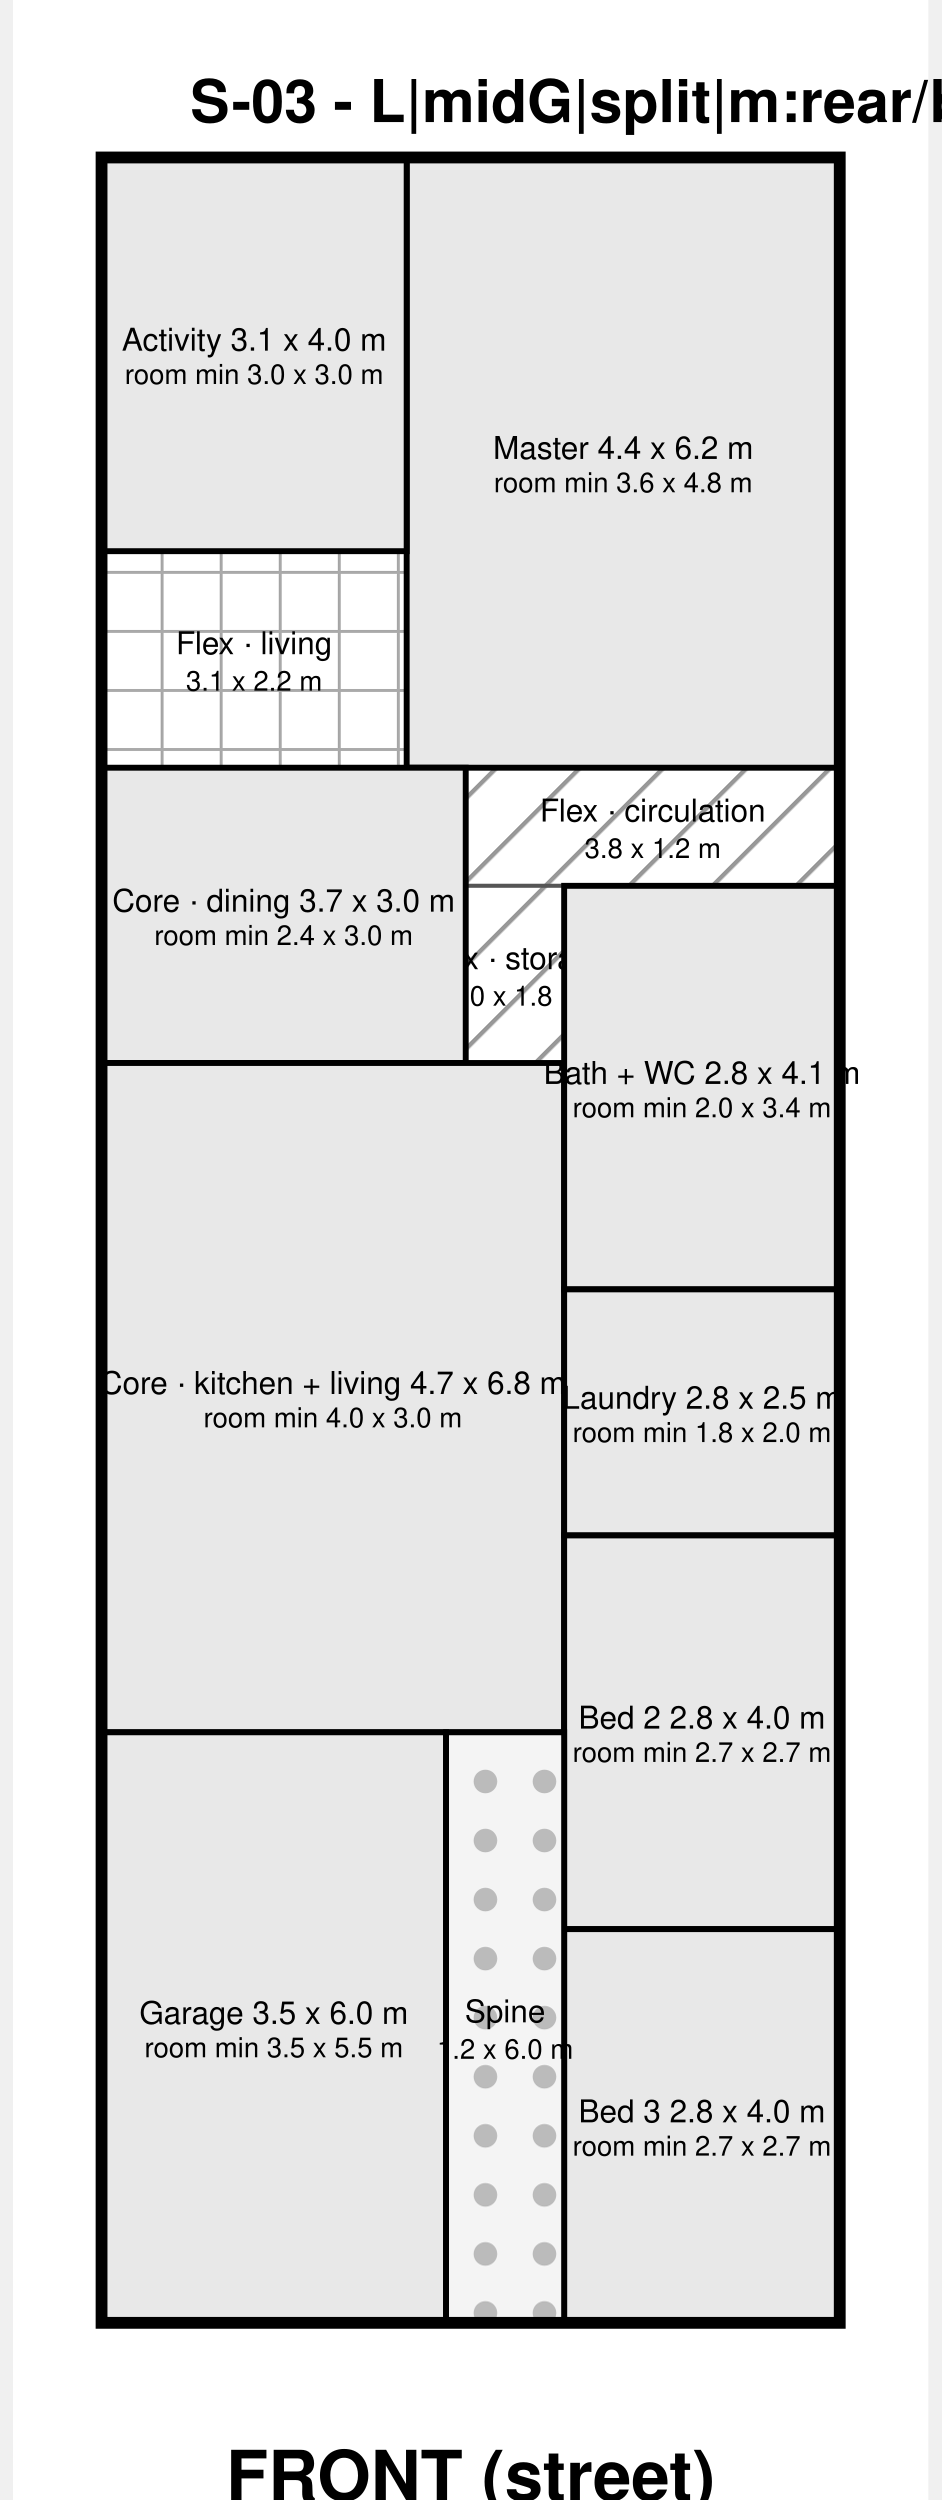
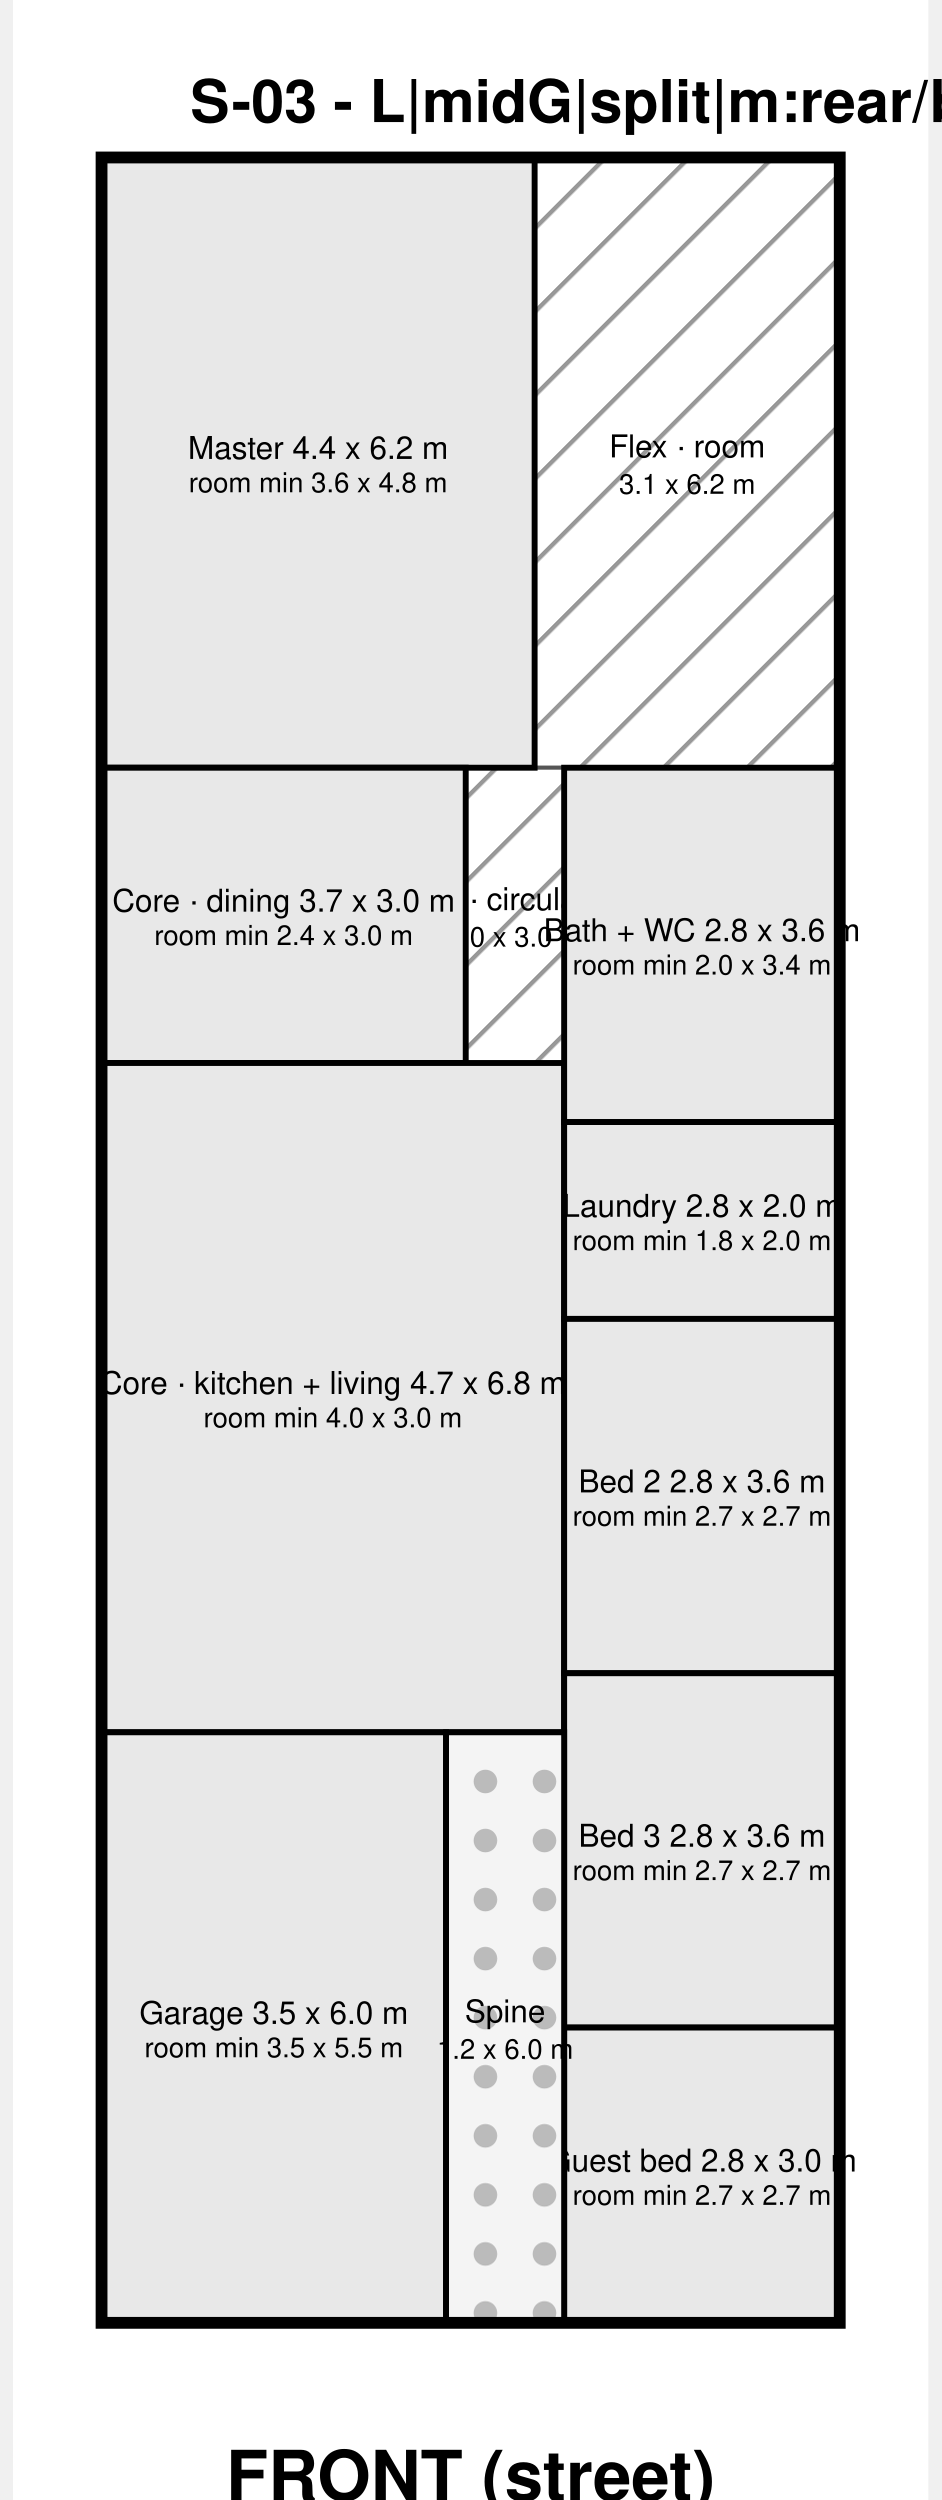
<svg xmlns="http://www.w3.org/2000/svg" width="465" height="1235" viewBox="-900 -1600 9300 25400" font-family="Helvetica, Arial, sans-serif" fill="#000">
  <defs>
    <pattern id="hatch" width="600" height="600" patternUnits="userSpaceOnUse" patternTransform="rotate(45)">
      <rect width="600" height="600" fill="#ffffff" />
      <line x1="0" y1="0" x2="0" y2="600" stroke="#999" stroke-width="90" />
    </pattern>
    <pattern id="hatch2" width="500" height="500" patternUnits="userSpaceOnUse" patternTransform="rotate(-45)">
      <rect width="500" height="500" fill="#ffffff" />
      <line x1="0" y1="0" x2="0" y2="500" stroke="#666" stroke-width="70" />
    </pattern>
    <pattern id="hatch3" width="600" height="600" patternUnits="userSpaceOnUse">
      <rect width="600" height="600" fill="#ffffff" />
      <line x1="0" y1="0" x2="0" y2="600" stroke="#aaa" stroke-width="60" />
      <line x1="0" y1="0" x2="600" y2="0" stroke="#aaa" stroke-width="60" />
    </pattern>
    <pattern id="dots" width="600" height="600" patternUnits="userSpaceOnUse">
      <rect width="600" height="600" fill="#f4f4f4" />
      <circle cx="300" cy="300" r="120" fill="#bbb" />
    </pattern>
  </defs>
  <rect x="-900" y="-1600" width="9300" height="25400" fill="#ffffff" />
-   <text x="900" y="-360" font-size="600" font-weight="bold">S-03 - L|midG|split|m:rear/block|wet:block|rr:FM|nofw|v2</text>
+   <text x="900" y="-360" font-size="600" font-weight="bold">S-03 - L|midG|split|m:rear/block|wet:block|rr:MF|nofw|v0</text>
  <g>
-     <rect x="0" y="4000" width="3100" height="2200" fill="url(#hatch3)" stroke="#555" stroke-width="40" />
-     <text x="1550" y="4940" font-size="320" text-anchor="middle" dominant-baseline="middle">Flex · living</text>
-     <text x="1550" y="5324" font-size="280" text-anchor="middle" dominant-baseline="middle">3.1 x 2.2 m</text>
+     <rect x="4400" y="0" width="3100" height="6200" fill="url(#hatch)" stroke="#555" stroke-width="40" />
+     <text x="5950" y="2940" font-size="320" text-anchor="middle" dominant-baseline="middle">Flex · room</text>
+     <text x="5950" y="3324" font-size="280" text-anchor="middle" dominant-baseline="middle">3.1 x 6.2 m</text>
  </g>
  <g>
-     <rect x="3700" y="6200" width="3800" height="1200" fill="url(#hatch)" stroke="#555" stroke-width="40" />
-     <text x="5600" y="6640" font-size="320" text-anchor="middle" dominant-baseline="middle">Flex · circulation</text>
-     <text x="5600" y="7024" font-size="280" text-anchor="middle" dominant-baseline="middle">3.8 x 1.2 m</text>
+     <rect x="3700" y="6200" width="1000" height="3000" fill="url(#hatch)" stroke="#555" stroke-width="40" />
+     <text x="4200" y="7540" font-size="320" text-anchor="middle" dominant-baseline="middle">Flex · circulation</text>
+     <text x="4200" y="7924" font-size="280" text-anchor="middle" dominant-baseline="middle">1.0 x 3.0 m</text>
  </g>
  <g>
-     <rect x="3700" y="7400" width="1000" height="1800" fill="url(#hatch)" stroke="#555" stroke-width="40" />
-     <text x="4200" y="8140" font-size="320" text-anchor="middle" dominant-baseline="middle">Flex · storage</text>
-     <text x="4200" y="8524" font-size="280" text-anchor="middle" dominant-baseline="middle">1.0 x 1.8 m</text>
-   </g>
-   <g>
-     <rect x="3100" y="0" width="4400" height="6200" fill="#e8e8e8" stroke="#000" stroke-width="60" />
-     <text x="5300" y="2956" font-size="320" text-anchor="middle" dominant-baseline="middle">Master 4.4 x 6.2 m</text>
-     <text x="5300" y="3308" font-size="280" text-anchor="middle" dominant-baseline="middle">room min 3.6 x 4.8 m</text>
+     <rect x="0" y="0" width="4400" height="6200" fill="#e8e8e8" stroke="#000" stroke-width="60" />
+     <text x="2200" y="2956" font-size="320" text-anchor="middle" dominant-baseline="middle">Master 4.4 x 6.2 m</text>
+     <text x="2200" y="3308" font-size="280" text-anchor="middle" dominant-baseline="middle">room min 3.6 x 4.8 m</text>
  </g>
  <g>
    <rect x="0" y="6200" width="3700" height="3000" fill="#e8e8e8" stroke="#000" stroke-width="60" />
    <text x="1850" y="7556" font-size="320" text-anchor="middle" dominant-baseline="middle">Core · dining 3.7 x 3.0 m</text>
    <text x="1850" y="7908" font-size="280" text-anchor="middle" dominant-baseline="middle">room min 2.4 x 3.0 m</text>
  </g>
  <g>
    <rect x="0" y="9200" width="4700" height="6800" fill="#e8e8e8" stroke="#000" stroke-width="60" />
    <text x="2350" y="12456" font-size="320" text-anchor="middle" dominant-baseline="middle">Core · kitchen + living 4.7 x 6.8 m</text>
    <text x="2350" y="12808" font-size="280" text-anchor="middle" dominant-baseline="middle">room min 4.0 x 3.0 m</text>
  </g>
  <g>
    <rect x="0" y="16000" width="3500" height="6000" fill="#e8e8e8" stroke="#000" stroke-width="60" />
    <text x="1750" y="18856" font-size="320" text-anchor="middle" dominant-baseline="middle">Garage 3.5 x 6.0 m</text>
    <text x="1750" y="19208" font-size="280" text-anchor="middle" dominant-baseline="middle">room min 3.5 x 5.5 m</text>
  </g>
  <g>
-     <rect x="4700" y="7400" width="2800" height="4100" fill="#e8e8e8" stroke="#000" stroke-width="60" />
-     <text x="6100" y="9306" font-size="320" text-anchor="middle" dominant-baseline="middle">Bath + WC 2.8 x 4.1 m</text>
-     <text x="6100" y="9658" font-size="280" text-anchor="middle" dominant-baseline="middle">room min 2.0 x 3.4 m</text>
+     <rect x="4700" y="6200" width="2800" height="3600" fill="#e8e8e8" stroke="#000" stroke-width="60" />
+     <text x="6100" y="7856" font-size="320" text-anchor="middle" dominant-baseline="middle">Bath + WC 2.8 x 3.6 m</text>
+     <text x="6100" y="8208" font-size="280" text-anchor="middle" dominant-baseline="middle">room min 2.0 x 3.4 m</text>
  </g>
  <g>
-     <rect x="4700" y="11500" width="2800" height="2500" fill="#e8e8e8" stroke="#000" stroke-width="60" />
-     <text x="6100" y="12606" font-size="320" text-anchor="middle" dominant-baseline="middle">Laundry 2.8 x 2.5 m</text>
-     <text x="6100" y="12958" font-size="280" text-anchor="middle" dominant-baseline="middle">room min 1.8 x 2.0 m</text>
+     <rect x="4700" y="9800" width="2800" height="2000" fill="#e8e8e8" stroke="#000" stroke-width="60" />
+     <text x="6100" y="10656" font-size="320" text-anchor="middle" dominant-baseline="middle">Laundry 2.8 x 2.0 m</text>
+     <text x="6100" y="11008" font-size="280" text-anchor="middle" dominant-baseline="middle">room min 1.8 x 2.0 m</text>
  </g>
  <g>
-     <rect x="4700" y="14000" width="2800" height="4000" fill="#e8e8e8" stroke="#000" stroke-width="60" />
-     <text x="6100" y="15856" font-size="320" text-anchor="middle" dominant-baseline="middle">Bed 2 2.8 x 4.0 m</text>
-     <text x="6100" y="16208" font-size="280" text-anchor="middle" dominant-baseline="middle">room min 2.7 x 2.7 m</text>
+     <rect x="4700" y="11800" width="2800" height="3600" fill="#e8e8e8" stroke="#000" stroke-width="60" />
+     <text x="6100" y="13456" font-size="320" text-anchor="middle" dominant-baseline="middle">Bed 2 2.8 x 3.6 m</text>
+     <text x="6100" y="13808" font-size="280" text-anchor="middle" dominant-baseline="middle">room min 2.7 x 2.7 m</text>
  </g>
  <g>
-     <rect x="4700" y="18000" width="2800" height="4000" fill="#e8e8e8" stroke="#000" stroke-width="60" />
-     <text x="6100" y="19856" font-size="320" text-anchor="middle" dominant-baseline="middle">Bed 3 2.8 x 4.0 m</text>
-     <text x="6100" y="20208" font-size="280" text-anchor="middle" dominant-baseline="middle">room min 2.7 x 2.7 m</text>
+     <rect x="4700" y="15400" width="2800" height="3600" fill="#e8e8e8" stroke="#000" stroke-width="60" />
+     <text x="6100" y="17056" font-size="320" text-anchor="middle" dominant-baseline="middle">Bed 3 2.8 x 3.6 m</text>
+     <text x="6100" y="17408" font-size="280" text-anchor="middle" dominant-baseline="middle">room min 2.7 x 2.7 m</text>
  </g>
  <g>
-     <rect x="0" y="0" width="3100" height="4000" fill="#e8e8e8" stroke="#000" stroke-width="60" />
-     <text x="1550" y="1856" font-size="320" text-anchor="middle" dominant-baseline="middle">Activity 3.1 x 4.0 m</text>
-     <text x="1550" y="2208" font-size="280" text-anchor="middle" dominant-baseline="middle">room min 3.0 x 3.0 m</text>
+     <rect x="4700" y="19000" width="2800" height="3000" fill="#e8e8e8" stroke="#000" stroke-width="60" />
+     <text x="6100" y="20356" font-size="320" text-anchor="middle" dominant-baseline="middle">Guest bed 2.8 x 3.0 m</text>
+     <text x="6100" y="20708" font-size="280" text-anchor="middle" dominant-baseline="middle">room min 2.7 x 2.7 m</text>
  </g>
  <g>
    <rect x="3500" y="16000" width="1200" height="6000" fill="url(#dots)" stroke="#000" stroke-width="60" />
    <text x="4100" y="18840" font-size="320" text-anchor="middle" dominant-baseline="middle">Spine</text>
    <text x="4100" y="19224" font-size="280" text-anchor="middle" dominant-baseline="middle">1.2 x 6.0 m</text>
  </g>
  <rect x="0" y="0" width="7500" height="22000" fill="none" stroke="#000" stroke-width="120" />
  <text x="3750" y="23800" font-size="700" text-anchor="middle" font-weight="bold">FRONT (street)</text>
</svg>
